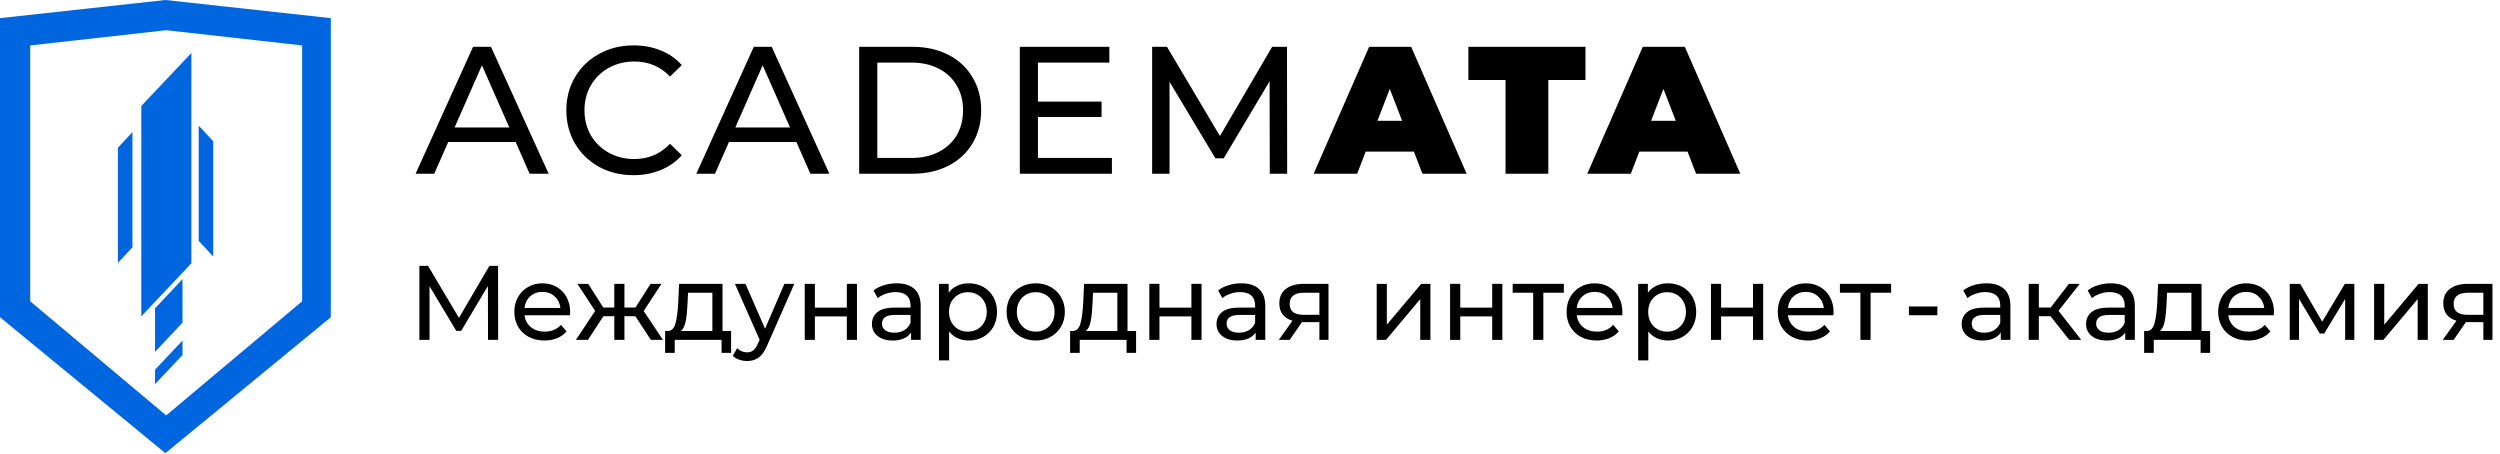
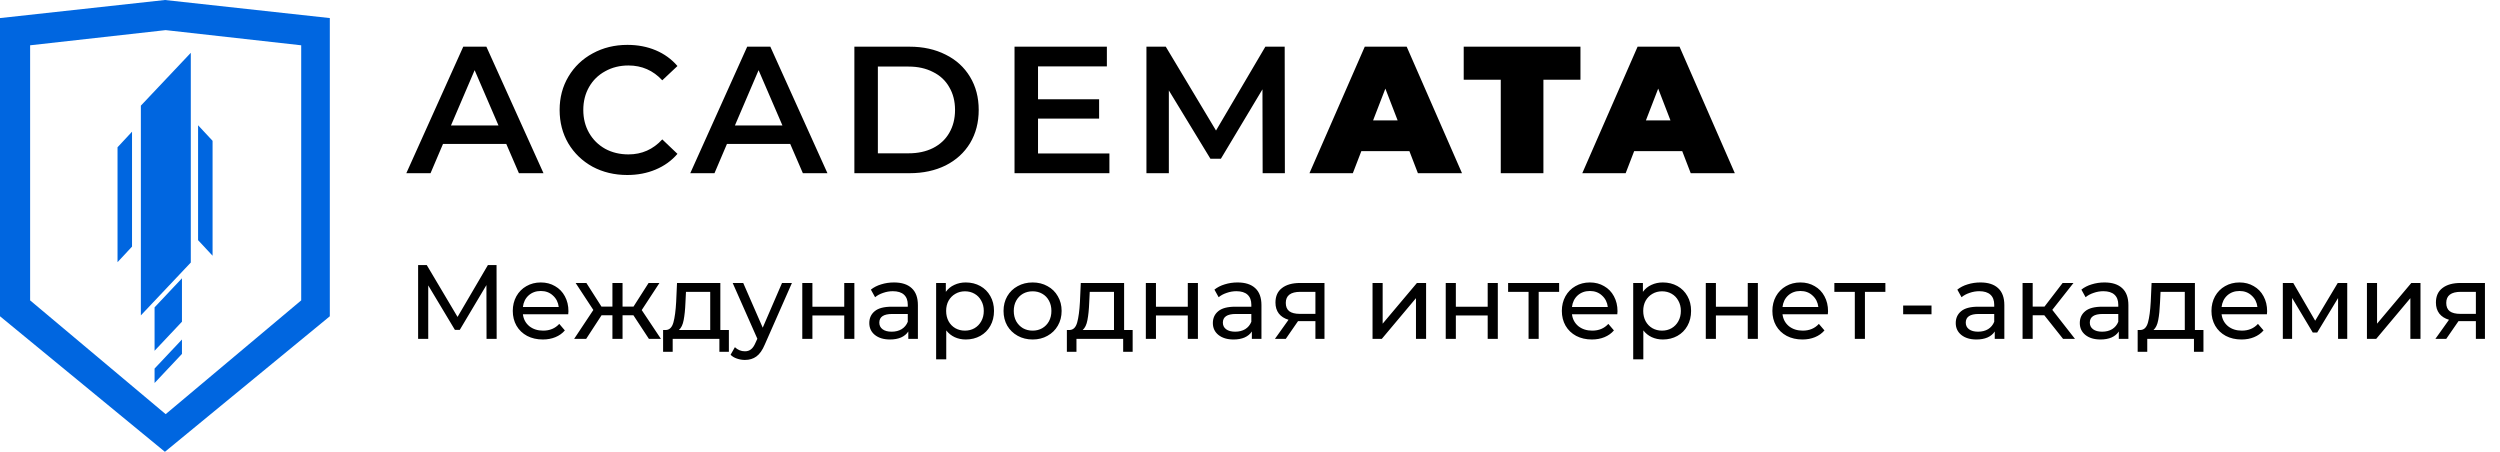
- <svg xmlns="http://www.w3.org/2000/svg" width="331" height="60" viewBox="0 0 331 60" fill="none">
+ <svg xmlns="http://www.w3.org/2000/svg" width="332" height="60" viewBox="0 0 332 60" fill="none">
  <path fill-rule="evenodd" clip-rule="evenodd" d="M21.9 0L0 2.4V42L21.9 60L43.8 42V2.4L21.9 0ZM22 4L4 6.015V39.89L22 55L40 39.89V6.015L22 4Z" fill="#0066E0" />
-   <path d="M25.34 7.013L18.708 14.031V41.881L25.34 34.863L25.34 7.013Z" fill="#0066E0" />
+   <path d="M25.338 7.013L18.706 14.031V41.882L25.338 34.864L25.338 7.013Z" fill="#0066E0" />
  <path d="M26.305 16.634L28.23 18.701V33.961L26.305 31.894V16.634Z" fill="#0066E0" />
-   <path d="M17.535 17.489L15.61 19.557V34.817L17.535 32.749V17.489Z" fill="#0066E0" />
+   <path d="M17.533 17.489L15.608 19.557V34.817L17.533 32.749V17.489Z" fill="#0066E0" />
  <path d="M24.164 36.956L20.527 40.817V46.582L24.164 42.722L24.164 36.956Z" fill="#0066E0" />
  <path d="M24.164 45.085L20.527 48.946V50.861L24.164 47L24.164 45.085Z" fill="#0066E0" />
-   <path d="M64.613 45L64.599 37.86L61.057 43.81H60.413L56.871 37.902V45H55.527V35.2H56.675L60.763 42.088L64.795 35.2H65.943L65.957 45H64.613Z" fill="black" />
-   <path d="M75.49 41.332C75.49 41.435 75.481 41.57 75.462 41.738H69.442C69.526 42.391 69.811 42.919 70.296 43.32C70.79 43.712 71.402 43.908 72.13 43.908C73.016 43.908 73.731 43.609 74.272 43.012L75.014 43.88C74.678 44.272 74.258 44.571 73.754 44.776C73.259 44.981 72.704 45.084 72.088 45.084C71.304 45.084 70.609 44.925 70.002 44.608C69.395 44.281 68.924 43.829 68.588 43.25C68.261 42.671 68.098 42.018 68.098 41.29C68.098 40.571 68.257 39.923 68.574 39.344C68.9 38.765 69.344 38.317 69.904 38C70.473 37.673 71.112 37.51 71.822 37.51C72.531 37.51 73.161 37.673 73.712 38C74.272 38.317 74.706 38.765 75.014 39.344C75.331 39.923 75.49 40.585 75.49 41.332ZM71.822 38.644C71.178 38.644 70.636 38.84 70.198 39.232C69.769 39.624 69.516 40.137 69.442 40.772H74.202C74.127 40.147 73.871 39.638 73.432 39.246C73.002 38.845 72.466 38.644 71.822 38.644Z" fill="black" />
-   <path d="M84.118 41.864H82.676V45H81.332V41.864H79.89L77.846 45H76.25L78.798 41.164L76.446 37.58H77.874L79.876 40.716H81.332V37.58H82.676V40.716H84.132L86.134 37.58H87.576L85.224 41.178L87.772 45H86.176L84.118 41.864Z" fill="black" />
-   <path d="M96.797 43.824V46.722H95.537V45H89.335V46.722H88.061V43.824H88.453C88.929 43.796 89.255 43.46 89.433 42.816C89.61 42.172 89.731 41.262 89.797 40.086L89.909 37.58H95.663V43.824H96.797ZM91.029 40.184C90.991 41.117 90.912 41.892 90.791 42.508C90.679 43.115 90.469 43.553 90.161 43.824H94.319V38.756H91.099L91.029 40.184Z" fill="black" />
-   <path d="M105.169 37.58L101.571 45.742C101.254 46.498 100.881 47.03 100.451 47.338C100.031 47.646 99.523 47.8 98.925 47.8C98.561 47.8 98.207 47.739 97.862 47.618C97.525 47.506 97.246 47.338 97.022 47.114L97.596 46.106C97.978 46.47 98.421 46.652 98.925 46.652C99.252 46.652 99.523 46.563 99.737 46.386C99.962 46.218 100.162 45.924 100.339 45.504L100.577 44.986L97.302 37.58H98.701L101.291 43.516L103.853 37.58H105.169Z" fill="black" />
-   <path d="M106.546 37.58H107.89V40.73H112.118V37.58H113.462V45H112.118V41.892H107.89V45H106.546V37.58Z" fill="black" />
-   <path d="M118.721 37.51C119.747 37.51 120.531 37.762 121.073 38.266C121.623 38.77 121.899 39.521 121.899 40.52V45H120.625V44.02C120.401 44.365 120.079 44.631 119.659 44.818C119.248 44.995 118.758 45.084 118.189 45.084C117.358 45.084 116.691 44.883 116.187 44.482C115.692 44.081 115.445 43.553 115.445 42.9C115.445 42.247 115.683 41.724 116.159 41.332C116.635 40.931 117.391 40.73 118.427 40.73H120.555V40.464C120.555 39.885 120.387 39.442 120.051 39.134C119.715 38.826 119.22 38.672 118.567 38.672C118.128 38.672 117.699 38.747 117.279 38.896C116.859 39.036 116.504 39.227 116.215 39.47L115.655 38.462C116.037 38.154 116.495 37.921 117.027 37.762C117.559 37.594 118.123 37.51 118.721 37.51ZM118.413 44.048C118.926 44.048 119.369 43.936 119.743 43.712C120.116 43.479 120.387 43.152 120.555 42.732V41.696H118.483C117.344 41.696 116.775 42.079 116.775 42.844C116.775 43.217 116.919 43.511 117.209 43.726C117.498 43.941 117.899 44.048 118.413 44.048Z" fill="black" />
-   <path d="M128.253 37.51C128.972 37.51 129.616 37.669 130.185 37.986C130.754 38.303 131.198 38.747 131.515 39.316C131.842 39.885 132.005 40.543 132.005 41.29C132.005 42.037 131.842 42.699 131.515 43.278C131.198 43.847 130.754 44.291 130.185 44.608C129.616 44.925 128.972 45.084 128.253 45.084C127.721 45.084 127.231 44.981 126.783 44.776C126.344 44.571 125.971 44.272 125.663 43.88V47.716H124.319V37.58H125.607V38.756C125.906 38.345 126.284 38.037 126.741 37.832C127.198 37.617 127.702 37.51 128.253 37.51ZM128.141 43.908C128.617 43.908 129.042 43.801 129.415 43.586C129.798 43.362 130.096 43.054 130.311 42.662C130.535 42.261 130.647 41.803 130.647 41.29C130.647 40.777 130.535 40.324 130.311 39.932C130.096 39.531 129.798 39.223 129.415 39.008C129.042 38.793 128.617 38.686 128.141 38.686C127.674 38.686 127.25 38.798 126.867 39.022C126.494 39.237 126.195 39.54 125.971 39.932C125.756 40.324 125.649 40.777 125.649 41.29C125.649 41.803 125.756 42.261 125.971 42.662C126.186 43.054 126.484 43.362 126.867 43.586C127.25 43.801 127.674 43.908 128.141 43.908Z" fill="black" />
-   <path d="M137.136 45.084C136.398 45.084 135.736 44.921 135.148 44.594C134.56 44.267 134.098 43.819 133.762 43.25C133.435 42.671 133.272 42.018 133.272 41.29C133.272 40.562 133.435 39.913 133.762 39.344C134.098 38.765 134.56 38.317 135.148 38C135.736 37.673 136.398 37.51 137.136 37.51C137.873 37.51 138.531 37.673 139.11 38C139.698 38.317 140.155 38.765 140.482 39.344C140.818 39.913 140.986 40.562 140.986 41.29C140.986 42.018 140.818 42.671 140.482 43.25C140.155 43.819 139.698 44.267 139.11 44.594C138.531 44.921 137.873 45.084 137.136 45.084ZM137.136 43.908C137.612 43.908 138.036 43.801 138.41 43.586C138.792 43.362 139.091 43.054 139.306 42.662C139.52 42.261 139.628 41.803 139.628 41.29C139.628 40.777 139.52 40.324 139.306 39.932C139.091 39.531 138.792 39.223 138.41 39.008C138.036 38.793 137.612 38.686 137.136 38.686C136.66 38.686 136.23 38.793 135.848 39.008C135.474 39.223 135.176 39.531 134.952 39.932C134.737 40.324 134.63 40.777 134.63 41.29C134.63 41.803 134.737 42.261 134.952 42.662C135.176 43.054 135.474 43.362 135.848 43.586C136.23 43.801 136.66 43.908 137.136 43.908Z" fill="black" />
-   <path d="M150.418 43.824V46.722H149.158V45H142.956V46.722H141.682V43.824H142.074C142.55 43.796 142.876 43.46 143.054 42.816C143.231 42.172 143.352 41.262 143.418 40.086L143.53 37.58H149.284V43.824H150.418ZM144.65 40.184C144.612 41.117 144.533 41.892 144.412 42.508C144.3 43.115 144.09 43.553 143.782 43.824H147.94V38.756H144.72L144.65 40.184Z" fill="black" />
-   <path d="M152.169 37.58H153.513V40.73H157.741V37.58H159.085V45H157.741V41.892H153.513V45H152.169V37.58Z" fill="black" />
-   <path d="M164.344 37.51C165.371 37.51 166.155 37.762 166.696 38.266C167.247 38.77 167.522 39.521 167.522 40.52V45H166.248V44.02C166.024 44.365 165.702 44.631 165.282 44.818C164.871 44.995 164.381 45.084 163.812 45.084C162.981 45.084 162.314 44.883 161.81 44.482C161.315 44.081 161.068 43.553 161.068 42.9C161.068 42.247 161.306 41.724 161.782 41.332C162.258 40.931 163.014 40.73 164.05 40.73H166.178V40.464C166.178 39.885 166.01 39.442 165.674 39.134C165.338 38.826 164.843 38.672 164.19 38.672C163.751 38.672 163.322 38.747 162.902 38.896C162.482 39.036 162.127 39.227 161.838 39.47L161.278 38.462C161.661 38.154 162.118 37.921 162.65 37.762C163.182 37.594 163.747 37.51 164.344 37.51ZM164.036 44.048C164.549 44.048 164.993 43.936 165.366 43.712C165.739 43.479 166.01 43.152 166.178 42.732V41.696H164.106C162.967 41.696 162.398 42.079 162.398 42.844C162.398 43.217 162.543 43.511 162.832 43.726C163.121 43.941 163.523 44.048 164.036 44.048Z" fill="black" />
-   <path d="M175.892 37.58V45H174.688V42.648H172.378L170.754 45H169.312L171.118 42.466C170.558 42.298 170.129 42.023 169.83 41.64C169.531 41.248 169.382 40.763 169.382 40.184C169.382 39.335 169.671 38.691 170.25 38.252C170.829 37.804 171.627 37.58 172.644 37.58H175.892ZM170.754 40.226C170.754 40.721 170.908 41.089 171.216 41.332C171.533 41.565 172.005 41.682 172.63 41.682H174.688V38.756H172.686C171.398 38.756 170.754 39.246 170.754 40.226Z" fill="black" />
-   <path d="M182.274 37.58H183.618V42.984L188.168 37.58H189.386V45H188.042V39.596L183.506 45H182.274V37.58Z" fill="black" />
-   <path d="M191.995 37.58H193.339V40.73H197.567V37.58H198.911V45H197.567V41.892H193.339V45H191.995V37.58Z" fill="black" />
-   <path d="M207.054 38.756H204.338V45H202.994V38.756H200.278V37.58H207.054V38.756Z" fill="black" />
-   <path d="M214.806 41.332C214.806 41.435 214.797 41.57 214.778 41.738H208.758C208.842 42.391 209.127 42.919 209.612 43.32C210.107 43.712 210.718 43.908 211.446 43.908C212.333 43.908 213.047 43.609 213.588 43.012L214.33 43.88C213.994 44.272 213.574 44.571 213.07 44.776C212.576 44.981 212.02 45.084 211.404 45.084C210.62 45.084 209.925 44.925 209.318 44.608C208.712 44.281 208.24 43.829 207.904 43.25C207.578 42.671 207.414 42.018 207.414 41.29C207.414 40.571 207.573 39.923 207.89 39.344C208.217 38.765 208.66 38.317 209.22 38C209.79 37.673 210.429 37.51 211.138 37.51C211.848 37.51 212.478 37.673 213.028 38C213.588 38.317 214.022 38.765 214.33 39.344C214.648 39.923 214.806 40.585 214.806 41.332ZM211.138 38.644C210.494 38.644 209.953 38.84 209.514 39.232C209.085 39.624 208.833 40.137 208.758 40.772H213.518C213.444 40.147 213.187 39.638 212.748 39.246C212.319 38.845 211.782 38.644 211.138 38.644Z" fill="black" />
-   <path d="M220.825 37.51C221.544 37.51 222.188 37.669 222.757 37.986C223.327 38.303 223.77 38.747 224.087 39.316C224.414 39.885 224.577 40.543 224.577 41.29C224.577 42.037 224.414 42.699 224.087 43.278C223.77 43.847 223.327 44.291 222.757 44.608C222.188 44.925 221.544 45.084 220.825 45.084C220.293 45.084 219.803 44.981 219.355 44.776C218.917 44.571 218.543 44.272 218.235 43.88V47.716H216.891V37.58H218.179V38.756C218.478 38.345 218.856 38.037 219.313 37.832C219.771 37.617 220.275 37.51 220.825 37.51ZM220.713 43.908C221.189 43.908 221.614 43.801 221.987 43.586C222.37 43.362 222.669 43.054 222.883 42.662C223.107 42.261 223.219 41.803 223.219 41.29C223.219 40.777 223.107 40.324 222.883 39.932C222.669 39.531 222.37 39.223 221.987 39.008C221.614 38.793 221.189 38.686 220.713 38.686C220.247 38.686 219.822 38.798 219.439 39.022C219.066 39.237 218.767 39.54 218.543 39.932C218.329 40.324 218.221 40.777 218.221 41.29C218.221 41.803 218.329 42.261 218.543 42.662C218.758 43.054 219.057 43.362 219.439 43.586C219.822 43.801 220.247 43.908 220.713 43.908Z" fill="black" />
-   <path d="M226.53 37.58H227.874V40.73H232.102V37.58H233.446V45H232.102V41.892H227.874V45H226.53V37.58Z" fill="black" />
-   <path d="M242.765 41.332C242.765 41.435 242.756 41.57 242.737 41.738H236.717C236.801 42.391 237.086 42.919 237.571 43.32C238.066 43.712 238.677 43.908 239.405 43.908C240.292 43.908 241.006 43.609 241.547 43.012L242.289 43.88C241.953 44.272 241.533 44.571 241.029 44.776C240.535 44.981 239.979 45.084 239.363 45.084C238.579 45.084 237.884 44.925 237.277 44.608C236.671 44.281 236.199 43.829 235.863 43.25C235.537 42.671 235.373 42.018 235.373 41.29C235.373 40.571 235.532 39.923 235.849 39.344C236.176 38.765 236.619 38.317 237.179 38C237.749 37.673 238.388 37.51 239.097 37.51C239.807 37.51 240.437 37.673 240.987 38C241.547 38.317 241.981 38.765 242.289 39.344C242.607 39.923 242.765 40.585 242.765 41.332ZM239.097 38.644C238.453 38.644 237.912 38.84 237.473 39.232C237.044 39.624 236.792 40.137 236.717 40.772H241.477C241.403 40.147 241.146 39.638 240.707 39.246C240.278 38.845 239.741 38.644 239.097 38.644Z" fill="black" />
-   <path d="M250.38 38.756H247.664V45H246.32V38.756H243.604V37.58H250.38V38.756Z" fill="black" />
-   <path d="M252.741 40.576H256.507V41.738H252.741V40.576Z" fill="black" />
-   <path d="M263 37.51C264.027 37.51 264.811 37.762 265.352 38.266C265.903 38.77 266.178 39.521 266.178 40.52V45H264.904V44.02C264.68 44.365 264.358 44.631 263.938 44.818C263.527 44.995 263.037 45.084 262.468 45.084C261.637 45.084 260.97 44.883 260.466 44.482C259.971 44.081 259.724 43.553 259.724 42.9C259.724 42.247 259.962 41.724 260.438 41.332C260.914 40.931 261.67 40.73 262.706 40.73H264.834V40.464C264.834 39.885 264.666 39.442 264.33 39.134C263.994 38.826 263.499 38.672 262.846 38.672C262.407 38.672 261.978 38.747 261.558 38.896C261.138 39.036 260.783 39.227 260.494 39.47L259.934 38.462C260.317 38.154 260.774 37.921 261.306 37.762C261.838 37.594 262.403 37.51 263 37.51ZM262.692 44.048C263.205 44.048 263.649 43.936 264.022 43.712C264.395 43.479 264.666 43.152 264.834 42.732V41.696H262.762C261.623 41.696 261.054 42.079 261.054 42.844C261.054 43.217 261.199 43.511 261.488 43.726C261.777 43.941 262.179 44.048 262.692 44.048Z" fill="black" />
-   <path d="M271.482 41.864H269.942V45H268.598V37.58H269.942V40.716H271.51L273.918 37.58H275.36L272.546 41.15L275.556 45H273.974L271.482 41.864Z" fill="black" />
-   <path d="M279.475 37.51C280.501 37.51 281.285 37.762 281.827 38.266C282.377 38.77 282.653 39.521 282.653 40.52V45H281.379V44.02C281.155 44.365 280.833 44.631 280.413 44.818C280.002 44.995 279.512 45.084 278.943 45.084C278.112 45.084 277.445 44.883 276.941 44.482C276.446 44.081 276.199 43.553 276.199 42.9C276.199 42.247 276.437 41.724 276.913 41.332C277.389 40.931 278.145 40.73 279.181 40.73H281.309V40.464C281.309 39.885 281.141 39.442 280.805 39.134C280.469 38.826 279.974 38.672 279.321 38.672C278.882 38.672 278.453 38.747 278.033 38.896C277.613 39.036 277.258 39.227 276.969 39.47L276.409 38.462C276.791 38.154 277.249 37.921 277.781 37.762C278.313 37.594 278.877 37.51 279.475 37.51ZM279.167 44.048C279.68 44.048 280.123 43.936 280.497 43.712C280.87 43.479 281.141 43.152 281.309 42.732V41.696H279.237C278.098 41.696 277.529 42.079 277.529 42.844C277.529 43.217 277.673 43.511 277.963 43.726C278.252 43.941 278.653 44.048 279.167 44.048Z" fill="black" />
-   <path d="M292.619 43.824V46.722H291.359V45H285.157V46.722H283.883V43.824H284.275C284.751 43.796 285.078 43.46 285.255 42.816C285.432 42.172 285.554 41.262 285.619 40.086L285.731 37.58H291.485V43.824H292.619ZM286.851 40.184C286.814 41.117 286.734 41.892 286.613 42.508C286.501 43.115 286.291 43.553 285.983 43.824H290.141V38.756H286.921L286.851 40.184Z" fill="black" />
-   <path d="M301.076 41.332C301.076 41.435 301.066 41.57 301.048 41.738H295.028C295.112 42.391 295.396 42.919 295.882 43.32C296.376 43.712 296.988 43.908 297.716 43.908C298.602 43.908 299.316 43.609 299.858 43.012L300.6 43.88C300.264 44.272 299.844 44.571 299.34 44.776C298.845 44.981 298.29 45.084 297.674 45.084C296.89 45.084 296.194 44.925 295.588 44.608C294.981 44.281 294.51 43.829 294.174 43.25C293.847 42.671 293.684 42.018 293.684 41.29C293.684 40.571 293.842 39.923 294.16 39.344C294.486 38.765 294.93 38.317 295.49 38C296.059 37.673 296.698 37.51 297.408 37.51C298.117 37.51 298.747 37.673 299.298 38C299.858 38.317 300.292 38.765 300.6 39.344C300.917 39.923 301.076 40.585 301.076 41.332ZM297.408 38.644C296.764 38.644 296.222 38.84 295.784 39.232C295.354 39.624 295.102 40.137 295.028 40.772H299.788C299.713 40.147 299.456 39.638 299.018 39.246C298.588 38.845 298.052 38.644 297.408 38.644Z" fill="black" />
-   <path d="M311.715 37.58V45H310.497V39.582L307.725 44.16H307.137L304.393 39.568V45H303.161V37.58H304.547L307.459 42.592L310.455 37.58H311.715Z" fill="black" />
-   <path d="M314.331 37.58H315.675V42.984L320.225 37.58H321.443V45H320.099V39.596L315.563 45H314.331V37.58Z" fill="black" />
-   <path d="M330.001 37.58V45H328.797V42.648H326.487L324.863 45H323.421L325.227 42.466C324.667 42.298 324.238 42.023 323.939 41.64C323.641 41.248 323.491 40.763 323.491 40.184C323.491 39.335 323.781 38.691 324.359 38.252C324.938 37.804 325.736 37.58 326.753 37.58H330.001ZM324.863 40.226C324.863 40.721 325.017 41.089 325.325 41.332C325.643 41.565 326.114 41.682 326.739 41.682H328.797V38.756H326.795C325.507 38.756 324.863 39.246 324.863 40.226Z" fill="black" />
-   <path d="M68.273 18.8H59.345L57.497 23H55.025L62.633 6.2H65.009L72.641 23H70.121L68.273 18.8ZM67.433 16.88L63.809 8.648L60.185 16.88H67.433ZM83.864 23.192C82.184 23.192 80.664 22.824 79.304 22.088C77.96 21.336 76.904 20.312 76.136 19.016C75.368 17.704 74.984 16.232 74.984 14.6C74.984 12.968 75.368 11.504 76.136 10.208C76.904 8.896 77.968 7.872 79.328 7.136C80.688 6.384 82.208 6.008 83.888 6.008C85.2 6.008 86.4 6.232 87.488 6.68C88.576 7.112 89.504 7.76 90.272 8.624L88.712 10.136C87.448 8.808 85.872 8.144 83.984 8.144C82.736 8.144 81.608 8.424 80.6 8.984C79.592 9.544 78.8 10.32 78.224 11.312C77.664 12.288 77.384 13.384 77.384 14.6C77.384 15.816 77.664 16.92 78.224 17.912C78.8 18.888 79.592 19.656 80.6 20.216C81.608 20.776 82.736 21.056 83.984 21.056C85.856 21.056 87.432 20.384 88.712 19.04L90.272 20.552C89.504 21.416 88.568 22.072 87.464 22.52C86.376 22.968 85.176 23.192 83.864 23.192ZM105.442 18.8H96.514L94.666 23H92.194L99.802 6.2H102.178L109.81 23H107.29L105.442 18.8ZM104.602 16.88L100.978 8.648L97.354 16.88H104.602ZM113.756 6.2H120.836C122.612 6.2 124.188 6.552 125.564 7.256C126.94 7.96 128.004 8.952 128.756 10.232C129.524 11.496 129.908 12.952 129.908 14.6C129.908 16.248 129.524 17.712 128.756 18.992C128.004 20.256 126.94 21.24 125.564 21.944C124.188 22.648 122.612 23 120.836 23H113.756V6.2ZM120.692 20.912C122.052 20.912 123.244 20.648 124.268 20.12C125.308 19.592 126.108 18.856 126.668 17.912C127.228 16.952 127.508 15.848 127.508 14.6C127.508 13.352 127.228 12.256 126.668 11.312C126.108 10.352 125.308 9.608 124.268 9.08C123.244 8.552 122.052 8.288 120.692 8.288H116.156V20.912H120.692ZM147.216 20.912V23H135.024V6.2H146.88V8.288H137.424V13.448H145.848V15.488H137.424V20.912H147.216ZM168.118 23L168.094 10.76L162.022 20.96H160.918L154.846 10.832V23H152.542V6.2H154.51L161.518 18.008L168.43 6.2H170.398L170.422 23H168.118ZM187.2 20.072H180.816L179.688 23H173.928L181.272 6.2H186.84L194.184 23H188.328L187.2 20.072ZM185.64 15.992L184.008 11.768L182.376 15.992H185.64ZM199.332 10.592H194.412V6.2H209.916V10.592H204.996V23H199.332V10.592ZM223.431 20.072H217.047L215.919 23H210.159L217.503 6.2H223.071L230.415 23H224.559L223.431 20.072ZM221.871 15.992L220.239 11.768L218.607 15.992H221.871Z" fill="black" />
+   <path d="M64.612 45L64.598 37.86L61.056 43.81H60.412L56.87 37.902V45H55.526V35.2H56.674L60.762 42.088L64.794 35.2H65.942L65.956 45H64.612ZM75.489 41.332C75.489 41.435 75.479 41.57 75.46 41.738H69.441C69.525 42.391 69.809 42.919 70.294 43.32C70.789 43.712 71.4 43.908 72.129 43.908C73.015 43.908 73.729 43.609 74.27 43.012L75.013 43.88C74.677 44.272 74.257 44.571 73.752 44.776C73.258 44.981 72.703 45.084 72.087 45.084C71.302 45.084 70.607 44.925 70.001 44.608C69.394 44.281 68.922 43.829 68.587 43.25C68.26 42.671 68.097 42.018 68.097 41.29C68.097 40.571 68.255 39.923 68.573 39.344C68.899 38.765 69.343 38.317 69.903 38C70.472 37.673 71.111 37.51 71.82 37.51C72.53 37.51 73.16 37.673 73.71 38C74.27 38.317 74.704 38.765 75.013 39.344C75.33 39.923 75.489 40.585 75.489 41.332ZM71.82 38.644C71.177 38.644 70.635 38.84 70.197 39.232C69.767 39.624 69.515 40.137 69.441 40.772H74.201C74.126 40.147 73.869 39.638 73.43 39.246C73.001 38.845 72.465 38.644 71.82 38.644ZM84.116 41.864H82.674V45H81.33V41.864H79.888L77.844 45H76.248L78.796 41.164L76.444 37.58H77.872L79.874 40.716H81.33V37.58H82.674V40.716H84.13L86.132 37.58H87.574L85.222 41.178L87.77 45H86.174L84.116 41.864ZM96.795 43.824V46.722H95.535V45H89.333V46.722H88.059V43.824H88.451C88.927 43.796 89.254 43.46 89.431 42.816C89.609 42.172 89.73 41.262 89.795 40.086L89.907 37.58H95.661V43.824H96.795ZM91.027 40.184C90.99 41.117 90.911 41.892 90.789 42.508C90.677 43.115 90.467 43.553 90.159 43.824H94.317V38.756H91.097L91.027 40.184ZM105.168 37.58L101.57 45.742C101.253 46.498 100.879 47.03 100.45 47.338C100.03 47.646 99.522 47.8 98.924 47.8C98.56 47.8 98.206 47.739 97.86 47.618C97.524 47.506 97.244 47.338 97.02 47.114L97.594 46.106C97.977 46.47 98.42 46.652 98.924 46.652C99.251 46.652 99.522 46.563 99.736 46.386C99.96 46.218 100.161 45.924 100.338 45.504L100.576 44.986L97.3 37.58H98.7L101.29 43.516L103.852 37.58H105.168ZM106.544 37.58H107.888V40.73H112.116V37.58H113.46V45H112.116V41.892H107.888V45H106.544V37.58ZM118.719 37.51C119.746 37.51 120.53 37.762 121.071 38.266C121.622 38.77 121.897 39.521 121.897 40.52V45H120.623V44.02C120.399 44.365 120.077 44.631 119.657 44.818C119.247 44.995 118.757 45.084 118.187 45.084C117.357 45.084 116.689 44.883 116.185 44.482C115.691 44.081 115.443 43.553 115.443 42.9C115.443 42.247 115.681 41.724 116.157 41.332C116.633 40.931 117.389 40.73 118.425 40.73H120.553V40.464C120.553 39.885 120.385 39.442 120.049 39.134C119.713 38.826 119.219 38.672 118.565 38.672C118.127 38.672 117.697 38.747 117.277 38.896C116.857 39.036 116.503 39.227 116.213 39.47L115.653 38.462C116.036 38.154 116.493 37.921 117.025 37.762C117.557 37.594 118.122 37.51 118.719 37.51ZM118.411 44.048C118.925 44.048 119.368 43.936 119.741 43.712C120.115 43.479 120.385 43.152 120.553 42.732V41.696H118.481C117.343 41.696 116.773 42.079 116.773 42.844C116.773 43.217 116.918 43.511 117.207 43.726C117.497 43.941 117.898 44.048 118.411 44.048ZM128.252 37.51C128.97 37.51 129.614 37.669 130.184 37.986C130.753 38.303 131.196 38.747 131.514 39.316C131.84 39.885 132.004 40.543 132.004 41.29C132.004 42.037 131.84 42.699 131.514 43.278C131.196 43.847 130.753 44.291 130.184 44.608C129.614 44.925 128.97 45.084 128.252 45.084C127.72 45.084 127.23 44.981 126.782 44.776C126.343 44.571 125.97 44.272 125.662 43.88V47.716H124.318V37.58H125.606V38.756C125.904 38.345 126.282 38.037 126.74 37.832C127.197 37.617 127.701 37.51 128.252 37.51ZM128.14 43.908C128.616 43.908 129.04 43.801 129.414 43.586C129.796 43.362 130.095 43.054 130.31 42.662C130.534 42.261 130.646 41.803 130.646 41.29C130.646 40.777 130.534 40.324 130.31 39.932C130.095 39.531 129.796 39.223 129.414 39.008C129.04 38.793 128.616 38.686 128.14 38.686C127.673 38.686 127.248 38.798 126.866 39.022C126.492 39.237 126.194 39.54 125.97 39.932C125.755 40.324 125.648 40.777 125.648 41.29C125.648 41.803 125.755 42.261 125.97 42.662C126.184 43.054 126.483 43.362 126.866 43.586C127.248 43.801 127.673 43.908 128.14 43.908ZM137.134 45.084C136.397 45.084 135.734 44.921 135.146 44.594C134.558 44.267 134.096 43.819 133.76 43.25C133.434 42.671 133.27 42.018 133.27 41.29C133.27 40.562 133.434 39.913 133.76 39.344C134.096 38.765 134.558 38.317 135.146 38C135.734 37.673 136.397 37.51 137.134 37.51C137.872 37.51 138.53 37.673 139.108 38C139.696 38.317 140.154 38.765 140.48 39.344C140.816 39.913 140.984 40.562 140.984 41.29C140.984 42.018 140.816 42.671 140.48 43.25C140.154 43.819 139.696 44.267 139.108 44.594C138.53 44.921 137.872 45.084 137.134 45.084ZM137.134 43.908C137.61 43.908 138.035 43.801 138.408 43.586C138.791 43.362 139.09 43.054 139.304 42.662C139.519 42.261 139.626 41.803 139.626 41.29C139.626 40.777 139.519 40.324 139.304 39.932C139.09 39.531 138.791 39.223 138.408 39.008C138.035 38.793 137.61 38.686 137.134 38.686C136.658 38.686 136.229 38.793 135.846 39.008C135.473 39.223 135.174 39.531 134.95 39.932C134.736 40.324 134.628 40.777 134.628 41.29C134.628 41.803 134.736 42.261 134.95 42.662C135.174 43.054 135.473 43.362 135.846 43.586C136.229 43.801 136.658 43.908 137.134 43.908ZM150.416 43.824V46.722H149.156V45H142.954V46.722H141.68V43.824H142.072C142.548 43.796 142.875 43.46 143.052 42.816C143.23 42.172 143.351 41.262 143.416 40.086L143.528 37.58H149.282V43.824H150.416ZM144.648 40.184C144.611 41.117 144.532 41.892 144.41 42.508C144.298 43.115 144.088 43.553 143.78 43.824H147.938V38.756H144.718L144.648 40.184ZM152.167 37.58H153.511V40.73H157.739V37.58H159.083V45H157.739V41.892H153.511V45H152.167V37.58ZM164.343 37.51C165.369 37.51 166.153 37.762 166.695 38.266C167.245 38.77 167.521 39.521 167.521 40.52V45H166.247V44.02C166.023 44.365 165.701 44.631 165.281 44.818C164.87 44.995 164.38 45.084 163.811 45.084C162.98 45.084 162.313 44.883 161.809 44.482C161.314 44.081 161.067 43.553 161.067 42.9C161.067 42.247 161.305 41.724 161.781 41.332C162.257 40.931 163.013 40.73 164.049 40.73H166.177V40.464C166.177 39.885 166.009 39.442 165.673 39.134C165.337 38.826 164.842 38.672 164.189 38.672C163.75 38.672 163.321 38.747 162.901 38.896C162.481 39.036 162.126 39.227 161.837 39.47L161.277 38.462C161.659 38.154 162.117 37.921 162.649 37.762C163.181 37.594 163.745 37.51 164.343 37.51ZM164.035 44.048C164.548 44.048 164.991 43.936 165.365 43.712C165.738 43.479 166.009 43.152 166.177 42.732V41.696H164.105C162.966 41.696 162.397 42.079 162.397 42.844C162.397 43.217 162.541 43.511 162.831 43.726C163.12 43.941 163.521 44.048 164.035 44.048ZM175.891 37.58V45H174.687V42.648H172.531H172.377L170.753 45H169.311L171.117 42.466C170.557 42.298 170.127 42.023 169.829 41.64C169.53 41.248 169.381 40.763 169.381 40.184C169.381 39.335 169.67 38.691 170.249 38.252C170.827 37.804 171.625 37.58 172.643 37.58H175.891ZM170.753 40.226C170.753 40.721 170.907 41.089 171.215 41.332C171.532 41.565 172.003 41.682 172.629 41.682H174.687V38.756H172.685C171.397 38.756 170.753 39.246 170.753 40.226ZM182.273 37.58H183.617V42.984L188.167 37.58H189.385V45H188.041V39.596L183.505 45H182.273V37.58ZM191.993 37.58H193.337V40.73H197.565V37.58H198.909V45H197.565V41.892H193.337V45H191.993V37.58ZM207.053 38.756H204.337V45H202.993V38.756H200.277V37.58H207.053V38.756ZM214.805 41.332C214.805 41.435 214.796 41.57 214.777 41.738H208.757C208.841 42.391 209.126 42.919 209.611 43.32C210.106 43.712 210.717 43.908 211.445 43.908C212.332 43.908 213.046 43.609 213.587 43.012L214.329 43.88C213.993 44.272 213.573 44.571 213.069 44.776C212.574 44.981 212.019 45.084 211.403 45.084C210.619 45.084 209.924 44.925 209.317 44.608C208.71 44.281 208.239 43.829 207.903 43.25C207.576 42.671 207.413 42.018 207.413 41.29C207.413 40.571 207.572 39.923 207.889 39.344C208.216 38.765 208.659 38.317 209.219 38C209.788 37.673 210.428 37.51 211.137 37.51C211.846 37.51 212.476 37.673 213.027 38C213.587 38.317 214.021 38.765 214.329 39.344C214.646 39.923 214.805 40.585 214.805 41.332ZM211.137 38.644C210.493 38.644 209.952 38.84 209.513 39.232C209.084 39.624 208.832 40.137 208.757 40.772H213.517C213.442 40.147 213.186 39.638 212.747 39.246C212.318 38.845 211.781 38.644 211.137 38.644ZM220.824 37.51C221.543 37.51 222.187 37.669 222.756 37.986C223.325 38.303 223.769 38.747 224.086 39.316C224.413 39.885 224.576 40.543 224.576 41.29C224.576 42.037 224.413 42.699 224.086 43.278C223.769 43.847 223.325 44.291 222.756 44.608C222.187 44.925 221.543 45.084 220.824 45.084C220.292 45.084 219.802 44.981 219.354 44.776C218.915 44.571 218.542 44.272 218.234 43.88V47.716H216.89V37.58H218.178V38.756C218.477 38.345 218.855 38.037 219.312 37.832C219.769 37.617 220.273 37.51 220.824 37.51ZM220.712 43.908C221.188 43.908 221.613 43.801 221.986 43.586C222.369 43.362 222.667 43.054 222.882 42.662C223.106 42.261 223.218 41.803 223.218 41.29C223.218 40.777 223.106 40.324 222.882 39.932C222.667 39.531 222.369 39.223 221.986 39.008C221.613 38.793 221.188 38.686 220.712 38.686C220.245 38.686 219.821 38.798 219.438 39.022C219.065 39.237 218.766 39.54 218.542 39.932C218.327 40.324 218.22 40.777 218.22 41.29C218.22 41.803 218.327 42.261 218.542 42.662C218.757 43.054 219.055 43.362 219.438 43.586C219.821 43.801 220.245 43.908 220.712 43.908ZM226.529 37.58H227.873V40.73H232.101V37.58H233.445V45H232.101V41.892H227.873V45H226.529V37.58ZM242.764 41.332C242.764 41.435 242.755 41.57 242.736 41.738H236.716C236.8 42.391 237.085 42.919 237.57 43.32C238.065 43.712 238.676 43.908 239.404 43.908C240.291 43.908 241.005 43.609 241.546 43.012L242.288 43.88C241.952 44.272 241.532 44.571 241.028 44.776C240.533 44.981 239.978 45.084 239.362 45.084C238.578 45.084 237.883 44.925 237.276 44.608C236.669 44.281 236.198 43.829 235.862 43.25C235.535 42.671 235.372 42.018 235.372 41.29C235.372 40.571 235.531 39.923 235.848 39.344C236.175 38.765 236.618 38.317 237.178 38C237.747 37.673 238.387 37.51 239.096 37.51C239.805 37.51 240.435 37.673 240.986 38C241.546 38.317 241.98 38.765 242.288 39.344C242.605 39.923 242.764 40.585 242.764 41.332ZM239.096 38.644C238.452 38.644 237.911 38.84 237.472 39.232C237.043 39.624 236.791 40.137 236.716 40.772H241.476C241.401 40.147 241.145 39.638 240.706 39.246C240.277 38.845 239.74 38.644 239.096 38.644ZM250.379 38.756H247.663V45H246.319V38.756H243.603V37.58H250.379V38.756ZM252.739 40.576H256.505V41.738H252.739V40.576ZM262.999 37.51C264.025 37.51 264.809 37.762 265.351 38.266C265.901 38.77 266.177 39.521 266.177 40.52V45H264.903V44.02C264.679 44.365 264.357 44.631 263.937 44.818C263.526 44.995 263.036 45.084 262.467 45.084C261.636 45.084 260.969 44.883 260.465 44.482C259.97 44.081 259.723 43.553 259.723 42.9C259.723 42.247 259.961 41.724 260.437 41.332C260.913 40.931 261.669 40.73 262.705 40.73H264.833V40.464C264.833 39.885 264.665 39.442 264.329 39.134C263.993 38.826 263.498 38.672 262.845 38.672C262.406 38.672 261.977 38.747 261.557 38.896C261.137 39.036 260.782 39.227 260.493 39.47L259.933 38.462C260.315 38.154 260.773 37.921 261.305 37.762C261.837 37.594 262.401 37.51 262.999 37.51ZM262.691 44.048C263.204 44.048 263.647 43.936 264.021 43.712C264.394 43.479 264.665 43.152 264.833 42.732V41.696H262.761C261.622 41.696 261.053 42.079 261.053 42.844C261.053 43.217 261.197 43.511 261.487 43.726C261.776 43.941 262.177 44.048 262.691 44.048ZM271.481 41.864H269.941V45H268.597V37.58H269.941V40.716H271.509L273.917 37.58H275.359L272.545 41.15L275.555 45H273.973L271.481 41.864ZM279.473 37.51C280.5 37.51 281.284 37.762 281.825 38.266C282.376 38.77 282.651 39.521 282.651 40.52V45H281.377V44.02C281.153 44.365 280.831 44.631 280.411 44.818C280.001 44.995 279.511 45.084 278.941 45.084C278.111 45.084 277.443 44.883 276.939 44.482C276.445 44.081 276.197 43.553 276.197 42.9C276.197 42.247 276.435 41.724 276.911 41.332C277.387 40.931 278.143 40.73 279.179 40.73H281.307V40.464C281.307 39.885 281.139 39.442 280.803 39.134C280.467 38.826 279.973 38.672 279.319 38.672C278.881 38.672 278.451 38.747 278.031 38.896C277.611 39.036 277.257 39.227 276.967 39.47L276.407 38.462C276.79 38.154 277.247 37.921 277.779 37.762C278.311 37.594 278.876 37.51 279.473 37.51ZM279.165 44.048C279.679 44.048 280.122 43.936 280.495 43.712C280.869 43.479 281.139 43.152 281.307 42.732V41.696H279.235C278.097 41.696 277.527 42.079 277.527 42.844C277.527 43.217 277.672 43.511 277.961 43.726C278.251 43.941 278.652 44.048 279.165 44.048ZM292.618 43.824V46.722H291.358V45H285.156V46.722H283.882V43.824H284.274C284.75 43.796 285.076 43.46 285.254 42.816C285.431 42.172 285.552 41.262 285.618 40.086L285.73 37.58H291.484V43.824H292.618ZM286.85 40.184C286.812 41.117 286.733 41.892 286.612 42.508C286.5 43.115 286.29 43.553 285.982 43.824H290.14V38.756H286.92L286.85 40.184ZM301.074 41.332C301.074 41.435 301.065 41.57 301.046 41.738H295.026C295.11 42.391 295.395 42.919 295.88 43.32C296.375 43.712 296.986 43.908 297.714 43.908C298.601 43.908 299.315 43.609 299.856 43.012L300.598 43.88C300.262 44.272 299.842 44.571 299.338 44.776C298.844 44.981 298.288 45.084 297.672 45.084C296.888 45.084 296.193 44.925 295.586 44.608C294.98 44.281 294.508 43.829 294.172 43.25C293.846 42.671 293.682 42.018 293.682 41.29C293.682 40.571 293.841 39.923 294.158 39.344C294.485 38.765 294.928 38.317 295.488 38C296.058 37.673 296.697 37.51 297.406 37.51C298.116 37.51 298.746 37.673 299.296 38C299.856 38.317 300.29 38.765 300.598 39.344C300.916 39.923 301.074 40.585 301.074 41.332ZM297.406 38.644C296.762 38.644 296.221 38.84 295.782 39.232C295.353 39.624 295.101 40.137 295.026 40.772H299.786C299.712 40.147 299.455 39.638 299.016 39.246C298.587 38.845 298.05 38.644 297.406 38.644ZM311.713 37.58V45H310.495V39.582L307.723 44.16H307.135L304.391 39.568V45H303.159V37.58H304.545L307.457 42.592L310.453 37.58H311.713ZM314.329 37.58H315.673V42.984L320.223 37.58H321.441V45H320.097V39.596L315.561 45H314.329V37.58ZM330 37.58V45H328.796V42.648H326.64H326.486L324.862 45H323.42L325.226 42.466C324.666 42.298 324.237 42.023 323.938 41.64C323.639 41.248 323.49 40.763 323.49 40.184C323.49 39.335 323.779 38.691 324.358 38.252C324.937 37.804 325.735 37.58 326.752 37.58H330ZM324.862 40.226C324.862 40.721 325.016 41.089 325.324 41.332C325.641 41.565 326.113 41.682 326.738 41.682H328.796V38.756H326.794C325.506 38.756 324.862 39.246 324.862 40.226Z" fill="black" />
+   <path d="M67.232 19.112H58.832L57.176 23H53.96L61.52 6.2H64.592L72.176 23H68.912L67.232 19.112ZM66.2 16.664L63.032 9.32L59.888 16.664H66.2ZM83.294 23.24C81.598 23.24 80.062 22.872 78.686 22.136C77.326 21.384 76.254 20.352 75.47 19.04C74.702 17.728 74.318 16.248 74.318 14.6C74.318 12.952 74.71 11.472 75.494 10.16C76.278 8.848 77.35 7.824 78.71 7.088C80.086 6.336 81.622 5.96 83.318 5.96C84.694 5.96 85.95 6.2 87.086 6.68C88.222 7.16 89.182 7.856 89.966 8.768L87.95 10.664C86.734 9.352 85.238 8.696 83.462 8.696C82.31 8.696 81.278 8.952 80.366 9.464C79.454 9.96 78.742 10.656 78.23 11.552C77.718 12.448 77.462 13.464 77.462 14.6C77.462 15.736 77.718 16.752 78.23 17.648C78.742 18.544 79.454 19.248 80.366 19.76C81.278 20.256 82.31 20.504 83.462 20.504C85.238 20.504 86.734 19.84 87.95 18.512L89.966 20.432C89.182 21.344 88.214 22.04 87.062 22.52C85.926 23 84.67 23.24 83.294 23.24ZM104.94 19.112H96.54L94.884 23H91.668L99.228 6.2H102.3L109.884 23H106.62L104.94 19.112ZM103.908 16.664L100.74 9.32L97.596 16.664H103.908ZM113.461 6.2H120.805C122.597 6.2 124.189 6.552 125.581 7.256C126.973 7.944 128.053 8.928 128.821 10.208C129.589 11.472 129.973 12.936 129.973 14.6C129.973 16.264 129.589 17.736 128.821 19.016C128.053 20.28 126.973 21.264 125.581 21.968C124.189 22.656 122.597 23 120.805 23H113.461V6.2ZM120.661 20.36C121.893 20.36 122.973 20.128 123.901 19.664C124.845 19.184 125.565 18.512 126.061 17.648C126.573 16.768 126.829 15.752 126.829 14.6C126.829 13.448 126.573 12.44 126.061 11.576C125.565 10.696 124.845 10.024 123.901 9.56C122.973 9.08 121.893 8.84 120.661 8.84H116.581V20.36H120.661ZM147.329 20.384V23H134.729V6.2H146.993V8.816H137.849V13.184H145.961V15.752H137.849V20.384H147.329ZM167.679 23L167.655 11.864L162.135 21.08H160.743L155.223 12.008V23H152.247V6.2H154.815L161.487 17.336L168.039 6.2H170.607L170.631 23H167.679ZM187.169 20.072H180.785L179.657 23H173.897L181.241 6.2H186.809L194.153 23H188.297L187.169 20.072ZM185.609 15.992L183.977 11.768L182.345 15.992H185.609ZM199.301 10.592H194.381V6.2H209.885V10.592H204.965V23H199.301V10.592ZM223.4 20.072H217.016L215.888 23H210.128L217.472 6.2H223.04L230.384 23H224.528L223.4 20.072ZM221.84 15.992L220.208 11.768L218.576 15.992H221.84Z" fill="black" />
</svg>
